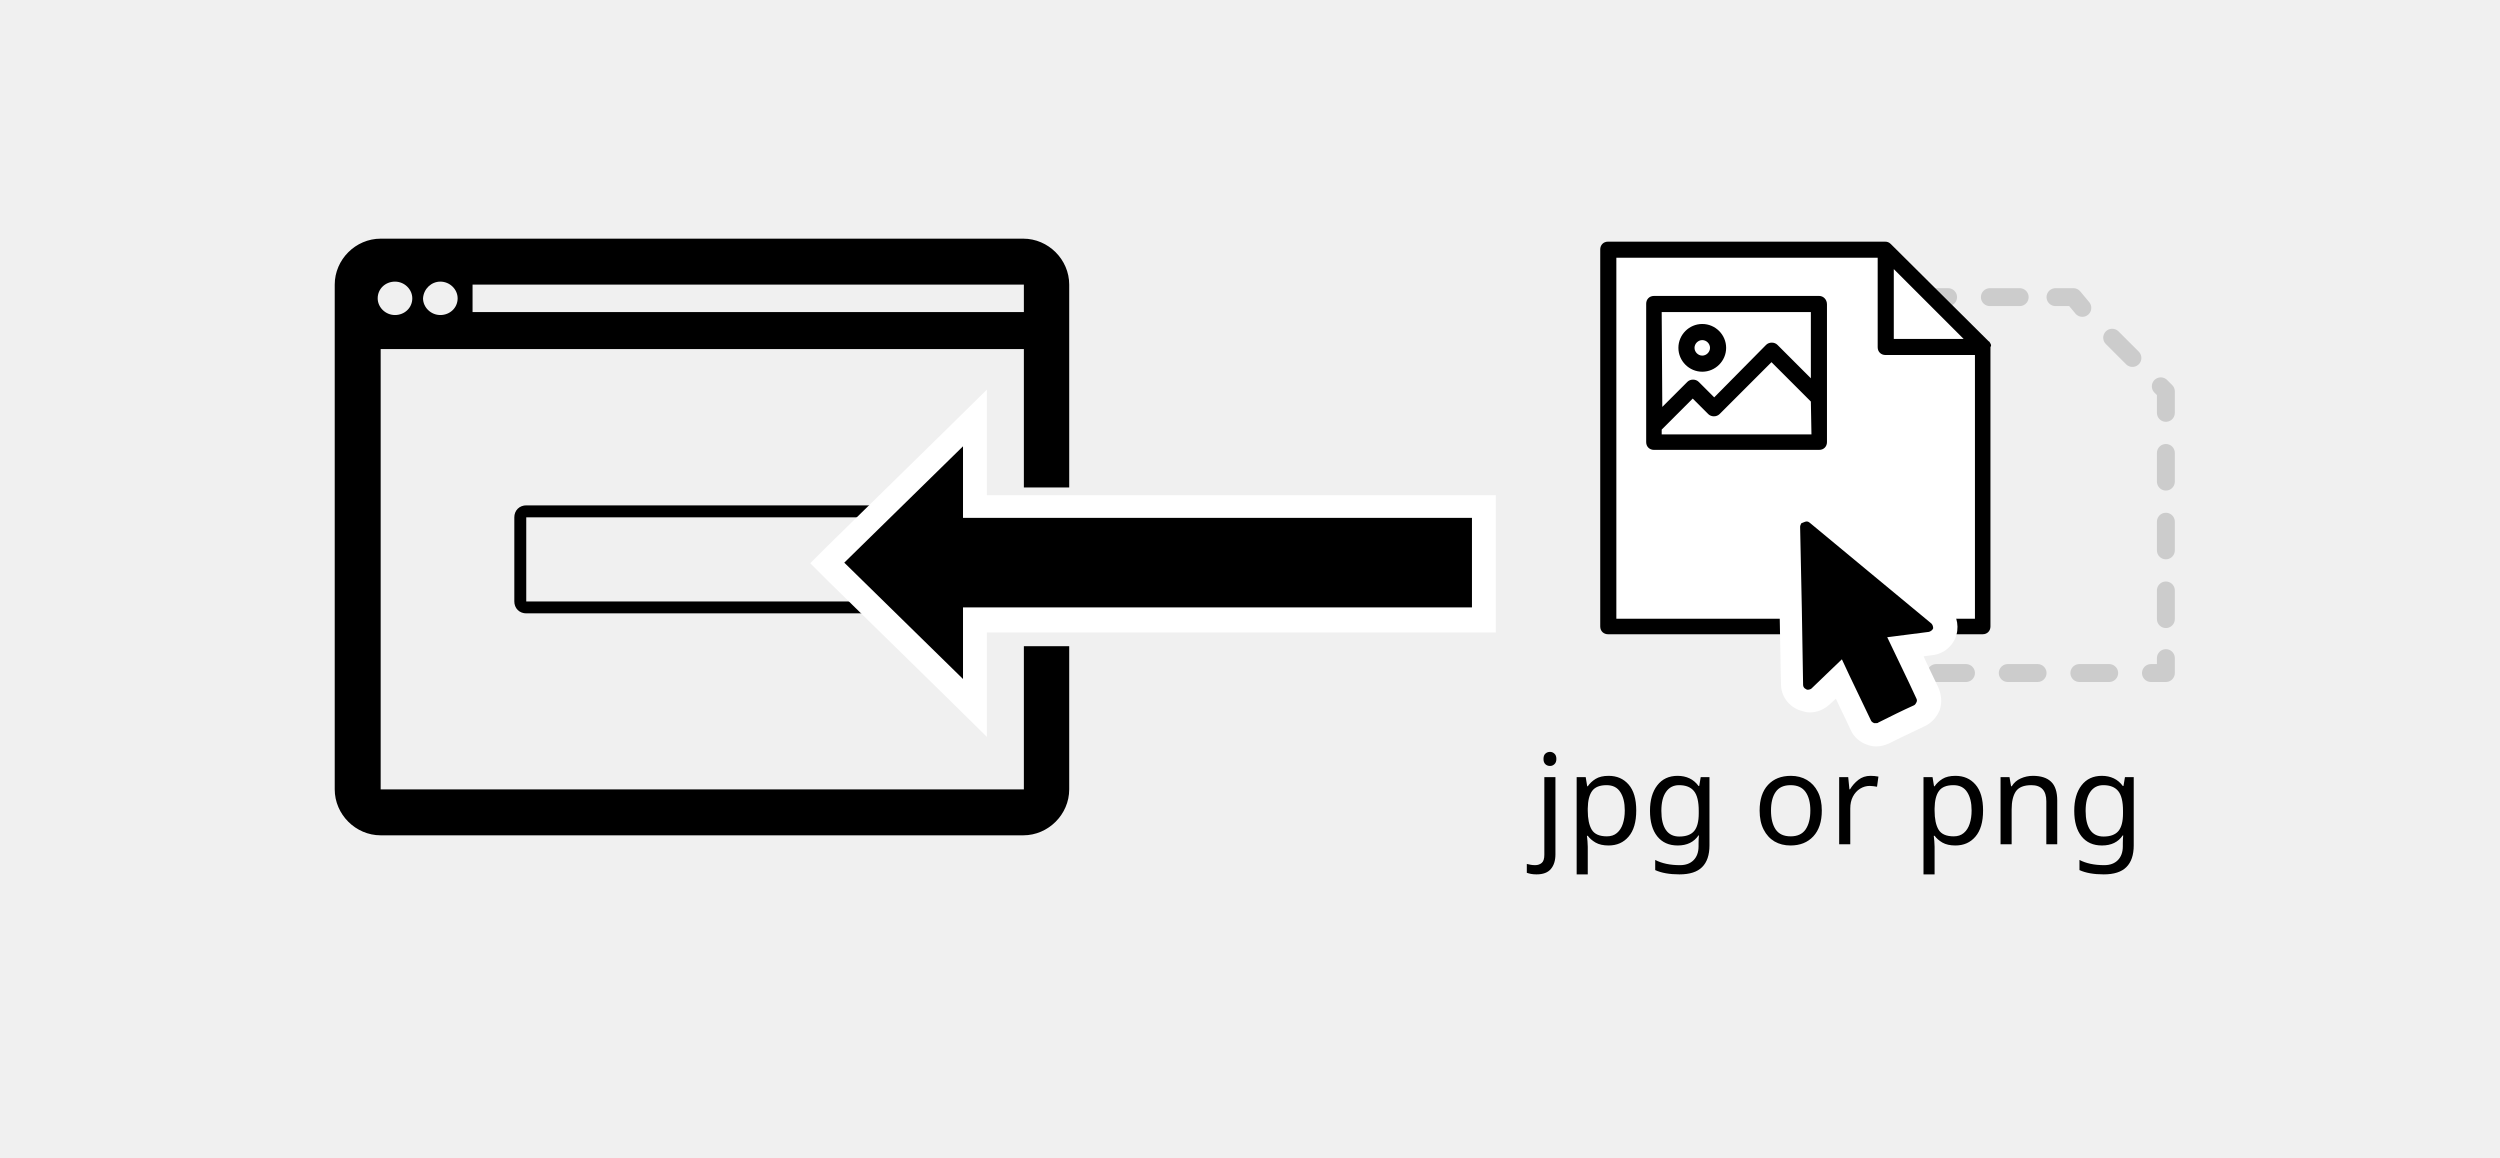
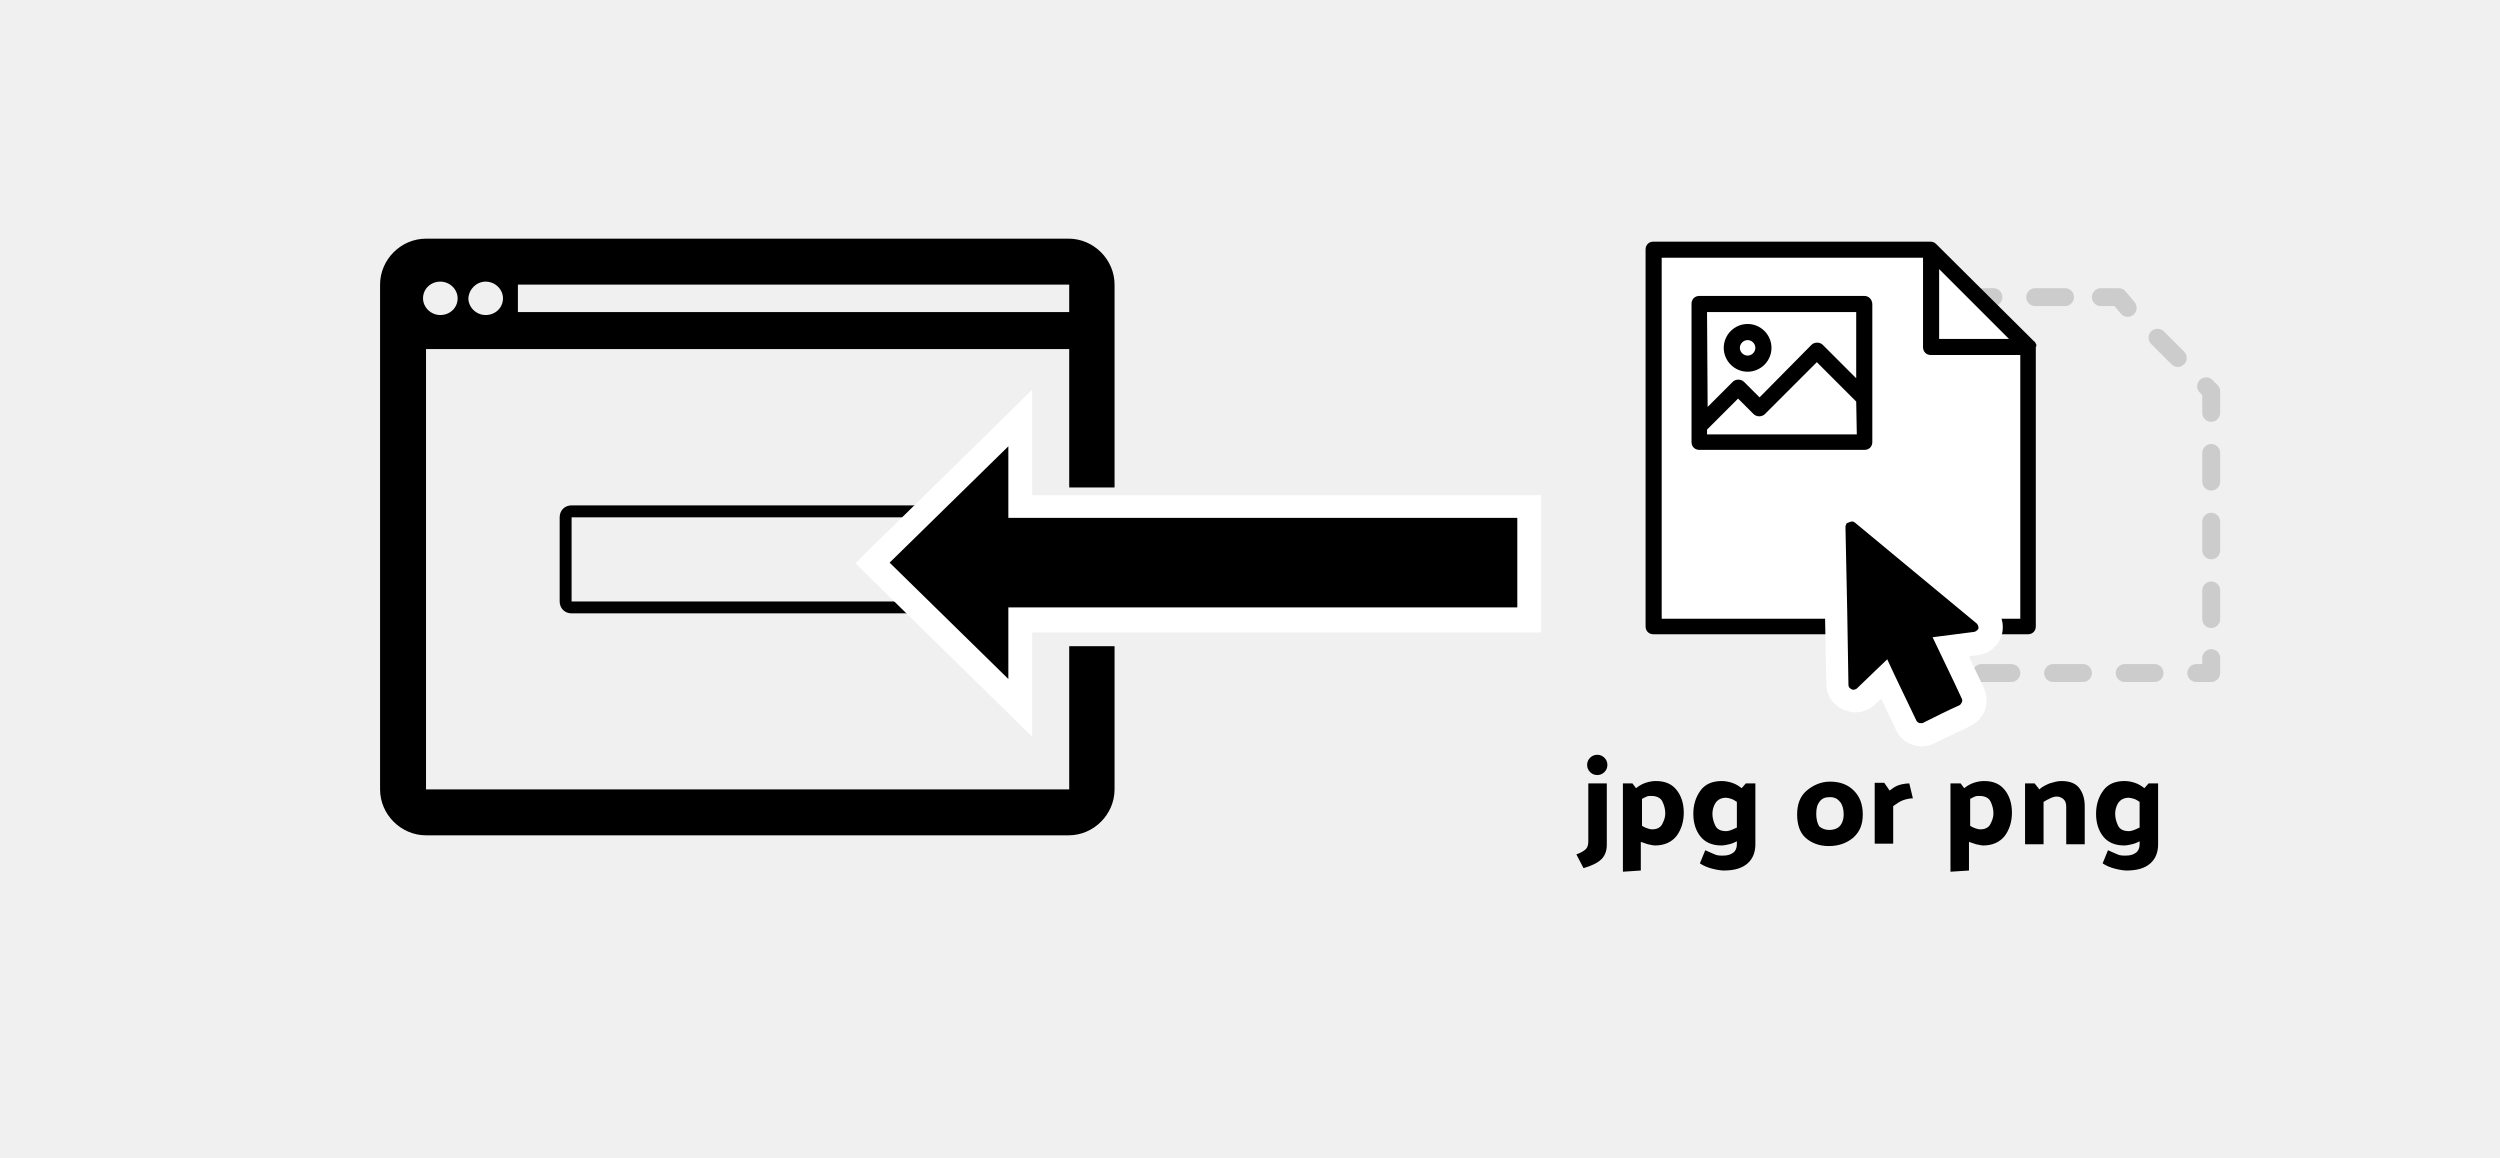
<svg xmlns="http://www.w3.org/2000/svg" width="419" height="194" viewBox="-270 184 419 194" enable-background="new -270 184 419 194">
-   <path fill="none" stroke="#000" stroke-width="2" stroke-miterlimit="10" d="M-120.4 285.8h-61.4c-.6 0-1-.4-1-1v-14.1c0-.6.4-1 1-1h61.4c.6 0 1 .4 1 1v14.1c0 .6-.4 1-1 1z" />
+   <path fill="none" stroke="#000" stroke-width="2" stroke-miterlimit="10" d="M-112.8 285.8h-61.4c-.6 0-1-.4-1-1v-14.1c0-.6.4-1 1-1h61.4c.6 0 1 .4 1 1v14.1c0 .6-.4 1-1 1z" />
  <g fill="none" stroke="#ccc" stroke-width="3" stroke-linecap="round" stroke-linejoin="round">
-     <path d="M30 236.3v-2.5h2.5" />
-     <path stroke-dasharray="5,7" d="M39.5 233.8h32" />
-     <path d="M74.5 233.8h3l1.5 1.8" />
-     <path stroke-dasharray="4.801,6.721" d="M84 240.6l9 9v41.7" />
-     <path d="M93 294.3v2.5h-2.5" />
-     <path stroke-dasharray="5,7" d="M83.5 296.8h-47" />
-     <path d="M32.5 296.8H30v-2.5" />
-     <path stroke-dasharray="5,7" d="M30 287.3v-47" />
+     <path d="M37.6 236.3v-2.5h2.5" />
+     <path stroke-dasharray="5,7" d="M47.1 233.8h32" />
+     <path d="M82.1 233.8h3l1.5 1.8" />
+     <path stroke-dasharray="4.801,6.721" d="M91.6 240.6l9 9v41.7" />
+     <path d="M100.6 294.3v2.5h-2.5" />
+     <path stroke-dasharray="5,7" d="M91.1 296.8h-47" />
+     <path d="M40.1 296.8h-2.5v-2.5" />
+     <path stroke-dasharray="5,7" d="M37.6 287.3v-47" />
  </g>
-   <path fill="#fff" d="M-1.5 226.3h48l15 15.3v47.7h-63z" />
-   <path d="M-196.2 231.2c1.6 0 2.9 1.3 2.9 2.8 0 1.6-1.3 2.8-2.9 2.8s-2.9-1.3-2.9-2.8c.1-1.6 1.4-2.8 2.9-2.8zm-10.5 2.8c0-1.6 1.3-2.8 2.9-2.8 1.6 0 2.9 1.3 2.9 2.8 0 1.6-1.3 2.8-2.9 2.8s-2.9-1.3-2.9-2.8zm108.3 58.3v24h-107.8v-73.8h107.8v23.2h7.6v-34c0-4.2-3.5-7.7-7.7-7.7h-107.7c-4.2 0-7.7 3.5-7.7 7.7v84.6c0 4.2 3.5 7.7 7.7 7.7h107.7c4.2 0 7.7-3.5 7.7-7.7v-24h-7.6zm0-56h-92.4v-4.6h92.4v4.6zM63.5 241.5c.1.2.2.3.2.5 0-.3-.1-.4-.2-.5zM63.7 241.9c0-.2-.1-.3-.2-.5-.1-.1-.1-.2-.2-.2l-16.4-16.3c-.3-.3-.6-.4-1-.4H-.5c-.8 0-1.3.6-1.3 1.3V289c0 .8.6 1.3 1.3 1.3h62.8c.8 0 1.3-.6 1.3-1.3v-46.9c.1 0 .1-.1.1-.2zm-16.3-12.8l11.7 11.7H47.4v-11.7zM61 287.7H.9v-60.5h43.8v15c0 .8.6 1.3 1.3 1.3h15v44.2zM34.9 233.6H7.2c-.8 0-1.3.6-1.3 1.3v23.2c0 .8.6 1.3 1.3 1.3h27.7c.8 0 1.3-.6 1.3-1.3V235c0-.8-.6-1.4-1.3-1.4zm-26.4 2.7h25v11.1l-5.6-5.6c-.5-.5-1.4-.5-1.9 0l-8.7 8.8-2.6-2.6c-.5-.5-1.4-.5-1.9 0l-4.2 4.2-.1-15.9zm25.1 20.5H8.5v-.8l5.2-5.2 2.6 2.6c.5.5 1.4.5 1.9 0l8.7-8.7 6.6 6.6.1 5.5zM15.3 246.3c-2.2 0-4-1.8-4-4s1.8-4 4-4 4 1.8 4 4-1.8 4-4 4zm0-5.3c-.7 0-1.3.6-1.3 1.3s.6 1.3 1.3 1.3 1.3-.6 1.3-1.3-.6-1.3-1.3-1.3z" />
-   <text transform="translate(-12.95 325.5)" font-family="'PalanquinDark-Medium'" font-size="21">jpg or png</text>
-   <path d="M44.6 307c-.3 0-.6-.1-.9-.2-.7-.2-1.3-.8-1.6-1.4-.9-1.8-1.8-3.7-2.6-5.5-.4-.8-.7-1.5-1.1-2.3l-3.1 2.9c-.5.5-1.2.8-2 .8-.4 0-.7-.1-1.1-.2-1-.4-1.7-1.4-1.7-2.5l-.2-10.6c-.1-5.1-.2-10.5-.3-15.9 0-.8.3-1.5.8-2s1.2-.8 2-.8c.7 0 1.3.2 1.8.6L55 286.8c.8.7 1.2 1.9.9 2.9-.3 1.1-1.2 1.9-2.3 2l-4.2.6 3.7 7.8c.3.7.4 1.4.1 2.1-.2.7-.8 1.3-1.4 1.6l-6 2.9c-.4.2-.8.3-1.2.3z" />
-   <path fill="#fff" d="M32.8 271.4c.2 0 .4.1.5.2 6 5 13.3 11 20.4 16.9.2.2.3.5.3.8-.1.3-.4.5-.7.6-2.3.3-4.6.6-7 .9 1.6 3.4 3.3 6.8 4.9 10.3.1.2.1.4 0 .6s-.2.4-.4.5c-2 .9-3.8 1.8-6 2.9-.1.1-.2.1-.4.1h-.3c-.2-.1-.4-.2-.5-.4-1.6-3.4-3.3-6.8-4.9-10.3-1.5 1.4-3.3 3.2-5.1 4.9-.1.1-.4.2-.6.2-.1 0-.2 0-.3-.1-.3-.1-.5-.4-.5-.7-.1-7.9-.3-17.3-.5-26.5 0-.2.1-.4.2-.6.5-.2.7-.3.9-.3m0-4c-1.3 0-2.5.5-3.4 1.4-.9.9-1.4 2.2-1.4 3.5.1 5.4.2 11 .3 16.2.1 3.6.1 7 .2 10.2 0 1.9 1.2 3.6 3 4.3.6.2 1.2.4 1.8.4 1.3 0 2.4-.5 3.3-1.3l1.1-1c.8 1.8 1.7 3.5 2.5 5.3.5 1.1 1.5 2 2.7 2.4.5.2 1 .3 1.6.3.7 0 1.4-.2 2.1-.5 1.4-.7 2.6-1.3 3.9-1.9l2.1-1c1.1-.5 2-1.5 2.5-2.7.4-1.2.3-2.5-.2-3.7l-2.1-4.4-.4-.9 1.5-.2c1.9-.2 3.5-1.6 4-3.4s-.1-3.8-1.5-5l-7-5.8c-4.7-3.9-9.3-7.7-13.3-11-1.1-.8-2.1-1.2-3.3-1.2z" />
-   <path d="M-131.3 278.3l24.8-24.2v14.7h85.3v19h-85.3v14.8z" />
-   <path fill="#fff" d="M-108.6 258.8v12h85.3v15h-85.3v12l-19.9-19.5 19.9-19.5m4-9.5l-6.8 6.7-19.9 19.5-2.9 2.9 2.9 2.9 19.9 19.5 6.8 6.7V290h85.3v-23h-85.3v-17.7z" />
+   <path fill="#fff" d="M6.1 226.3h48l15 15.3v47.7h-63z" />
+   <path d="M-188.6 231.2c1.6 0 2.9 1.3 2.9 2.8 0 1.6-1.3 2.8-2.9 2.8s-2.9-1.3-2.9-2.8c.1-1.6 1.4-2.8 2.9-2.8zm-10.5 2.8c0-1.6 1.3-2.8 2.9-2.8 1.6 0 2.9 1.3 2.9 2.8 0 1.6-1.3 2.8-2.9 2.8s-2.9-1.3-2.9-2.8zm108.3 58.3v24h-107.8v-73.8h107.8v23.2h7.6v-34c0-4.2-3.5-7.7-7.7-7.7h-107.7c-4.2 0-7.7 3.5-7.7 7.7v84.6c0 4.2 3.5 7.7 7.7 7.7h107.7c4.2 0 7.7-3.5 7.7-7.7v-24h-7.6zm0-56h-92.4v-4.6h92.4v4.6zM71.1 241.5c.1.2.2.3.2.5 0-.3-.1-.4-.2-.5zM71.3 241.9c0-.2-.1-.3-.2-.5-.1-.1-.1-.2-.2-.2l-16.4-16.3c-.3-.3-.6-.4-1-.4H7.1c-.8 0-1.3.6-1.3 1.3V289c0 .8.6 1.3 1.3 1.3h62.8c.8 0 1.3-.6 1.3-1.3v-46.9c.1 0 .1-.1.1-.2zM55 229.1l11.7 11.7H55v-11.7zm13.6 58.6H8.5v-60.5h43.8v15c0 .8.6 1.3 1.3 1.3h15v44.2zM42.5 233.6H14.8c-.8 0-1.3.6-1.3 1.3v23.2c0 .8.6 1.3 1.3 1.3h27.7c.8 0 1.3-.6 1.3-1.3V235c0-.8-.6-1.4-1.3-1.4zm-26.4 2.7h25v11.1l-5.6-5.6c-.5-.5-1.4-.5-1.9 0l-8.7 8.8-2.6-2.6c-.5-.5-1.4-.5-1.9 0l-4.2 4.2-.1-15.9zm25.1 20.5H16.1v-.8l5.2-5.2 2.6 2.6c.5.5 1.4.5 1.9 0l8.7-8.7 6.6 6.6.1 5.5zM22.9 246.3c-2.2 0-4-1.8-4-4s1.8-4 4-4 4 1.8 4 4-1.8 4-4 4zm0-5.3c-.7 0-1.3.6-1.3 1.3s.6 1.3 1.3 1.3c.7 0 1.3-.6 1.3-1.3s-.6-1.3-1.3-1.3z" />
+   <g enable-background="new">
+     <path d="M-.7 315.3v10.3c0 1-.3 1.8-.9 2.4-.6.6-1.6 1.1-3 1.5l-1.2-2.3c.8-.3 1.3-.6 1.6-.9.3-.3.4-.8.4-1.3v-9.7h3.1zm-3.3-3.1c0-.5.2-.9.5-1.2s.7-.5 1.2-.5.9.2 1.2.5.5.7.5 1.2-.2.9-.5 1.2-.7.5-1.2.5-.9-.2-1.2-.5-.5-.7-.5-1.2zM2 315.3h1.6l.6.8c.5-.4 1-.7 1.6-.9.6-.2 1.2-.3 1.7-.3 1.6 0 2.7.5 3.5 1.5s1.2 2.3 1.2 3.8-.4 2.8-1.2 3.9c-.8 1-2 1.6-3.6 1.6-.3 0-.7-.1-1.2-.2-.4-.1-.8-.3-1.2-.4v4.8l-3 .2v-14.8zm7.1 5c0-.7-.2-1.4-.5-2s-1-.9-1.8-.9c-.3 0-.6 0-.8.1s-.5.2-.8.4v4.5c.3.2.5.3.8.4.3.1.6.2.9.2.8 0 1.4-.3 1.7-.9s.5-1.1.5-1.8zM24.2 315.3v10.2c0 1.3-.4 2.4-1.3 3.2-.9.8-2.2 1.2-4 1.2-.4 0-1.1-.1-1.9-.3-.8-.2-1.5-.5-2.1-.9l.9-2.2c.6.3 1.2.5 1.6.7s.9.2 1.4.2c.8 0 1.3-.2 1.7-.5.4-.3.6-.8.6-1.4v-.5c-.4.2-.8.4-1.3.5-.4.1-.9.2-1.3.2-1.5 0-2.7-.5-3.5-1.5-.8-1-1.2-2.3-1.2-3.8s.4-2.8 1.2-3.9 2-1.6 3.6-1.6c.5 0 1.1.1 1.7.3.6.2 1.1.5 1.6.9l.7-.8h1.6zm-7.2 5.1c0 .7.2 1.4.5 2 .3.6.9.9 1.8.9.3 0 .6-.1.9-.2.3-.1.6-.3.9-.4v-4.3c-.3-.2-.6-.4-.9-.5-.3-.1-.7-.2-.9-.2-.8 0-1.4.3-1.8.9-.3.5-.5 1.1-.5 1.8zM36.7 315c1.7 0 3 .5 4 1.5s1.5 2.3 1.5 4c0 1.7-.5 2.9-1.6 3.9-1.1.9-2.4 1.4-4.1 1.4-1.6 0-2.9-.5-3.9-1.4-1-.9-1.4-2.3-1.4-3.9 0-1.7.5-3 1.5-3.9s2.4-1.6 4-1.6zm-.1 8.1c.7 0 1.3-.2 1.7-.6.4-.4.7-1.1.7-2 0-.9-.2-1.6-.6-2.1-.4-.5-.9-.8-1.7-.8s-1.3.2-1.7.7-.6 1.1-.6 2.1c0 .9.2 1.6.5 2.1.5.4 1 .6 1.7.6zM50 315.3l.6 2.5c-.5 0-1 .1-1.6.3-.6.2-1.1.6-1.7 1v6.3h-3.1v-10.2h1.6l.9 1.3c.4-.3.9-.7 1.5-.9s1.3-.3 1.8-.3zM57 315.3h1.6l.6.8c.5-.4 1-.7 1.6-.9.6-.2 1.2-.3 1.7-.3 1.6 0 2.7.5 3.5 1.5s1.2 2.3 1.2 3.8-.4 2.8-1.2 3.9c-.8 1-2 1.6-3.6 1.6-.3 0-.7-.1-1.2-.2-.4-.1-.8-.3-1.2-.4v4.8l-3.1.2v-14.8zm7.1 5c0-.7-.2-1.4-.5-2s-1-.9-1.8-.9c-.3 0-.6 0-.8.1s-.5.2-.8.4v4.5c.3.2.5.3.8.4.3.1.6.2.9.2.8 0 1.4-.3 1.7-.9s.5-1.1.5-1.8zM75.5 314.9c1.4 0 2.4.4 3 1.2.6.8.9 1.8.9 3v6.4h-3.1v-6.2c0-.6-.1-1-.4-1.3s-.7-.5-1.2-.5c-.3 0-.7.1-1.1.3-.4.2-.8.4-1.1.6v7.1h-3.1v-10.2H71l.8 1c.4-.4 1-.7 1.7-1 .7-.2 1.3-.4 2-.4zM91.7 315.3v10.2c0 1.3-.4 2.4-1.3 3.2-.9.8-2.2 1.2-4 1.2-.4 0-1.1-.1-1.9-.3-.8-.2-1.5-.5-2.1-.9l.9-2.2c.6.3 1.2.5 1.6.7s.9.2 1.4.2c.8 0 1.3-.2 1.7-.5.4-.3.6-.8.6-1.4v-.5c-.4.2-.8.4-1.3.5-.4.1-.9.2-1.3.2-1.5 0-2.7-.5-3.5-1.5-.8-1-1.2-2.3-1.2-3.8s.4-2.8 1.2-3.9 2-1.6 3.6-1.6c.5 0 1.1.1 1.7.3.6.2 1.1.5 1.6.9l.7-.8h1.6zm-7.2 5.1c0 .7.2 1.4.5 2 .3.6.9.9 1.8.9.3 0 .6-.1.9-.2.3-.1.6-.3.9-.4v-4.3c-.3-.2-.6-.4-.9-.5-.3-.1-.7-.2-.9-.2-.8 0-1.4.3-1.8.9-.3.5-.5 1.1-.5 1.8z" />
+   </g>
+   <path d="M52.2 307c-.3 0-.6-.1-.9-.2-.7-.2-1.3-.8-1.6-1.4-.9-1.8-1.8-3.7-2.6-5.5-.4-.8-.7-1.5-1.1-2.3l-3.1 2.9c-.5.5-1.2.8-2 .8-.4 0-.7-.1-1.1-.2-1-.4-1.7-1.4-1.7-2.5l-.2-10.6c-.1-5.1-.2-10.5-.3-15.9 0-.8.3-1.5.8-2s1.2-.8 2-.8c.7 0 1.3.2 1.8.6l20.4 16.9c.8.7 1.2 1.9.9 2.9-.3 1.1-1.2 1.9-2.3 2l-4.2.6 3.7 7.8c.3.7.4 1.4.1 2.1-.2.7-.8 1.3-1.4 1.6l-6 2.9c-.4.2-.8.3-1.2.3z" />
+   <path fill="#fff" d="M40.4 271.4c.2 0 .4.1.5.2 6 5 13.3 11 20.4 16.9.2.2.3.5.3.8-.1.3-.4.5-.7.6-2.3.3-4.6.6-7 .9 1.6 3.4 3.3 6.8 4.9 10.3.1.2.1.4 0 .6s-.2.4-.4.5c-2 .9-3.8 1.8-6 2.9-.1.1-.2.1-.4.1h-.3c-.2-.1-.4-.2-.5-.4-1.6-3.4-3.3-6.8-4.9-10.3-1.5 1.4-3.3 3.2-5.1 4.9-.1.1-.4.2-.6.2-.1 0-.2 0-.3-.1-.3-.1-.5-.4-.5-.7-.1-7.9-.3-17.3-.5-26.5 0-.2.1-.4.2-.6.5-.2.7-.3.9-.3m0-4c-1.3 0-2.5.5-3.4 1.4-.9.9-1.4 2.2-1.4 3.5.1 5.4.2 11 .3 16.2.1 3.6.1 7 .2 10.2 0 1.9 1.2 3.6 3 4.3.6.2 1.2.4 1.8.4 1.3 0 2.4-.5 3.3-1.3l1.1-1c.8 1.8 1.7 3.5 2.5 5.3.5 1.1 1.5 2 2.7 2.4.5.2 1 .3 1.6.3.7 0 1.4-.2 2.1-.5 1.4-.7 2.6-1.3 3.9-1.9l2.1-1c1.1-.5 2-1.5 2.5-2.7.4-1.2.3-2.5-.2-3.7l-2.1-4.4-.4-.9 1.5-.2c1.9-.2 3.5-1.6 4-3.4s-.1-3.8-1.5-5l-7-5.8c-4.7-3.9-9.3-7.7-13.3-11-1.1-.8-2.1-1.2-3.3-1.2z" />
+   <path d="M-123.7 278.3l24.8-24.2v14.7h85.3v19h-85.3v14.8z" />
+   <path fill="#fff" d="M-101 258.8v12h85.3v15H-101v12l-19.9-19.5 19.9-19.5m4-9.5l-6.8 6.7-19.9 19.5-2.9 2.9 2.9 2.9 19.9 19.5 6.8 6.7V290h85.3v-23H-97v-17.7z" />
</svg>
